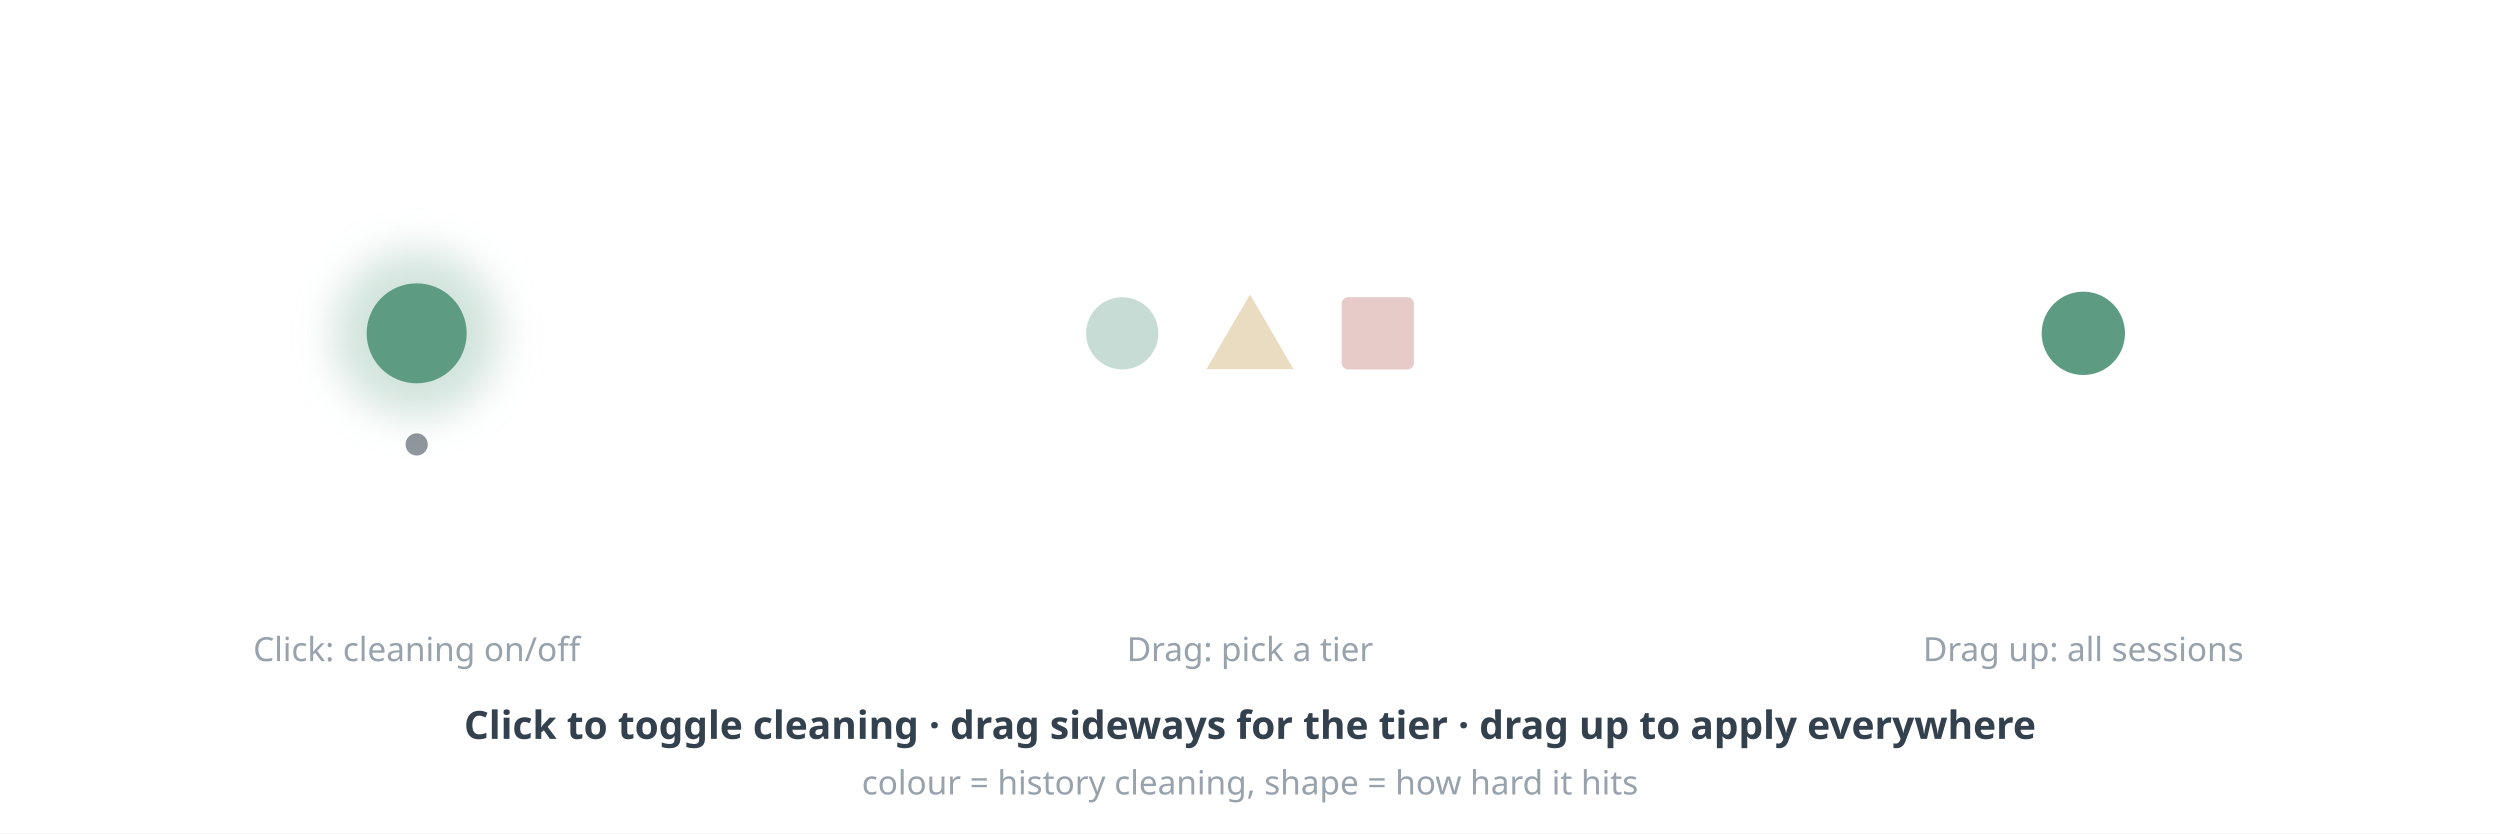
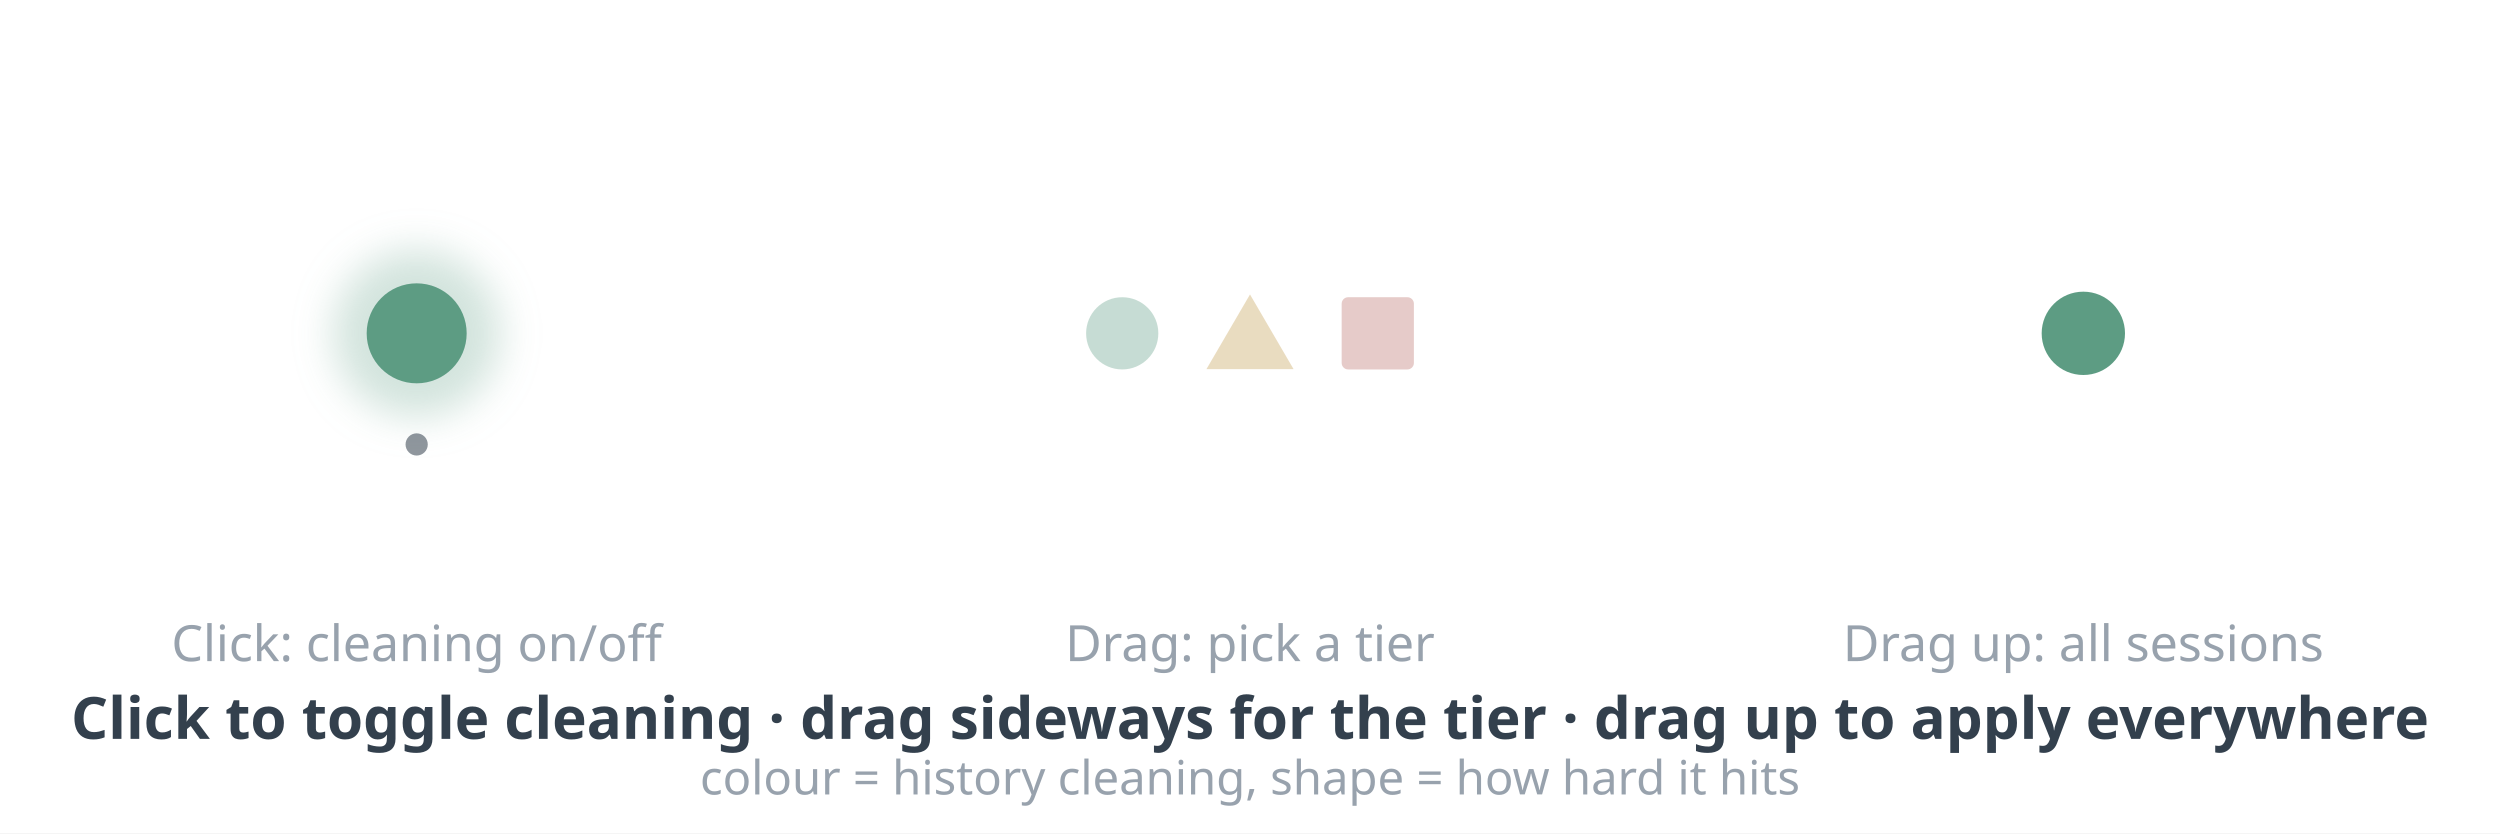
<svg xmlns="http://www.w3.org/2000/svg" viewBox="0 0 900 300" width="900" height="300" role="img" aria-label="Click to toggle cleaning · drag sideways for the tier · drag up to apply everywhere">
  <style>
    text { font-family: 'PingFang SC','Hiragino Sans GB','Microsoft YaHei','Noto Sans SC',system-ui,sans-serif; }
-     .cap { font-size: 14px; font-weight: 600; fill: #33404d; }
-     .sub { font-size: 12px; fill: #98a2ad; }
-     .scene { font-size: 12px; fill: #98a2ad; }
+     .cap { font-size: 21px; font-weight: 600; fill: #33404d; }
+     .sub { font-size: 17px; fill: #98a2ad; }
+     .scene { font-size: 18px; fill: #98a2ad; }
    .tag { font-size: 11px; font-weight: 600; }
  </style>
  <defs>
    <filter id="b" x="-80%" y="-80%" width="260%" height="260%">
      <feGaussianBlur stdDeviation="7" />
    </filter>
  </defs>
  <rect width="900" height="300" fill="#ffffff" />
  <g>
    <circle cx="150" cy="120" r="30" fill="#5d9c83" opacity="0.28" filter="url(#b)" />
    <g opacity="1">
      <circle cx="150" cy="120" r="18" fill="#5d9c83" />
      <animate attributeName="opacity" values="1;1;0;0;1;1" keyTimes="0;0.18;0.22;0.45;0.5;1" dur="9s" repeatCount="indefinite" />
    </g>
    <g opacity="0">
      <circle cx="150" cy="120" r="18" fill="#9aa3ad" />
      <animate attributeName="opacity" values="0;0;1;1;0;0" keyTimes="0;0.18;0.22;0.45;0.5;1" dur="9s" repeatCount="indefinite" />
    </g>
-     <circle cx="150" cy="120" fill="none" stroke="#5d9c83" stroke-width="1.6" r="18" opacity="0">
-       <animate attributeName="r" values="18;18;44;44" keyTimes="0;0.14;0.32;1" dur="9s" repeatCount="indefinite" />
-       <animate attributeName="opacity" values="0;0.5;0;0" keyTimes="0;0.14;0.32;1" dur="9s" repeatCount="indefinite" />
+     <circle cx="150" cy="120" fill="none" stroke="#5d9c83" stroke-width="3" r="18" opacity="0">
+       <animate attributeName="r" values="18;18;46;46" keyTimes="0;0.13;0.30;1" dur="9s" repeatCount="indefinite" />
+       <animate attributeName="opacity" values="0;0.9;0;0" keyTimes="0;0.13;0.30;1" dur="9s" repeatCount="indefinite" />
    </circle>
-     <circle cx="150" cy="120" fill="none" stroke="#5d9c83" stroke-width="1.1" r="18" opacity="0">
-       <animate attributeName="r" values="18;18;54;54" keyTimes="0;0.17;0.38;1" dur="9s" repeatCount="indefinite" />
-       <animate attributeName="opacity" values="0;0.26;0;0" keyTimes="0;0.17;0.38;1" dur="9s" repeatCount="indefinite" />
+     <circle cx="150" cy="120" fill="none" stroke="#5d9c83" stroke-width="2.4" r="18" opacity="0">
+       <animate attributeName="r" values="18;18;58;58" keyTimes="0;0.17;0.38;1" dur="9s" repeatCount="indefinite" />
+       <animate attributeName="opacity" values="0;0.55;0;0" keyTimes="0;0.17;0.38;1" dur="9s" repeatCount="indefinite" />
+     </circle>
+     <circle cx="150" cy="120" fill="none" stroke="#5d9c83" stroke-width="1.8" r="18" opacity="0">
+       <animate attributeName="r" values="18;18;70;70" keyTimes="0;0.21;0.46;1" dur="9s" repeatCount="indefinite" />
+       <animate attributeName="opacity" values="0;0.3;0;0" keyTimes="0;0.21;0.46;1" dur="9s" repeatCount="indefinite" />
    </circle>
    <circle cx="150" cy="160" r="4" fill="#33404d" opacity="0.55">
      <animate attributeName="opacity" values="0;0.55;0;0;0.55;0" keyTimes="0;0.12;0.18;0.5;0.56;0.62" dur="9s" repeatCount="indefinite" />
    </circle>
  </g>
  <g opacity="0.35">
    <circle cx="404" cy="120" r="13" fill="#5d9c83" />
    <animate attributeName="opacity" values="1;1;0.35;0.35;1" keyTimes="0;0.30;0.34;0.96;1" dur="9s" repeatCount="indefinite" />
  </g>
  <g opacity="0.35">
    <path d="M450 106 L465.68 132.88 L434.32 132.88 Z" fill="#c19a4b" />
    <animate attributeName="opacity" values="0.35;0.35;1;1;0.35;0.35;1" keyTimes="0;0.30;0.34;0.62;0.66;0.96;1" dur="9s" repeatCount="indefinite" />
  </g>
  <g opacity="0.35">
    <rect x="483" y="107" width="26" height="26" rx="2.34" fill="#b76a63" />
    <animate attributeName="opacity" values="0.35;0.35;1;1;0.35" keyTimes="0;0.62;0.66;0.96;1" dur="9s" repeatCount="indefinite" />
  </g>
  <g>
    <animateTransform attributeName="transform" type="translate" values="0 0;0 0;0 -26;0 -26;0 0;0 0" keyTimes="0;0.55;0.68;0.90;0.97;1" calcMode="spline" keySplines="0 0 1 1;0 0 1 1;0.2 0.9 0.25 1;0 0 1 1;0.3 0.7 0.5 1.15" dur="9s" repeatCount="indefinite" />
    <circle cx="750" cy="120" r="15" fill="#5d9c83" />
  </g>
  <g opacity="0">
    <animate attributeName="opacity" values="0;0;1;1;0;0" keyTimes="0;0.66;0.74;0.92;0.97;1" dur="9s" repeatCount="indefinite" />
    <rect x="708" y="150" width="84" height="21" rx="10.5" fill="#f3f1ff" stroke="#ddd6fe" />
    <text x="750" y="165" text-anchor="middle" class="tag" fill="#7c5cf0">all sessions</text>
  </g>
  <text x="150" y="238" text-anchor="middle" class="scene">Click: cleaning on/off</text>
  <text x="450" y="238" text-anchor="middle" class="scene">Drag: pick a tier</text>
  <text x="750" y="238" text-anchor="middle" class="scene">Drag up: all sessions</text>
  <text x="450" y="266" text-anchor="middle" class="cap">Click to toggle cleaning · drag sideways for the tier · drag up to apply everywhere</text>
  <text x="450" y="286" text-anchor="middle" class="sub">colour = history cleaning, shape = how hard it hits</text>
</svg>
